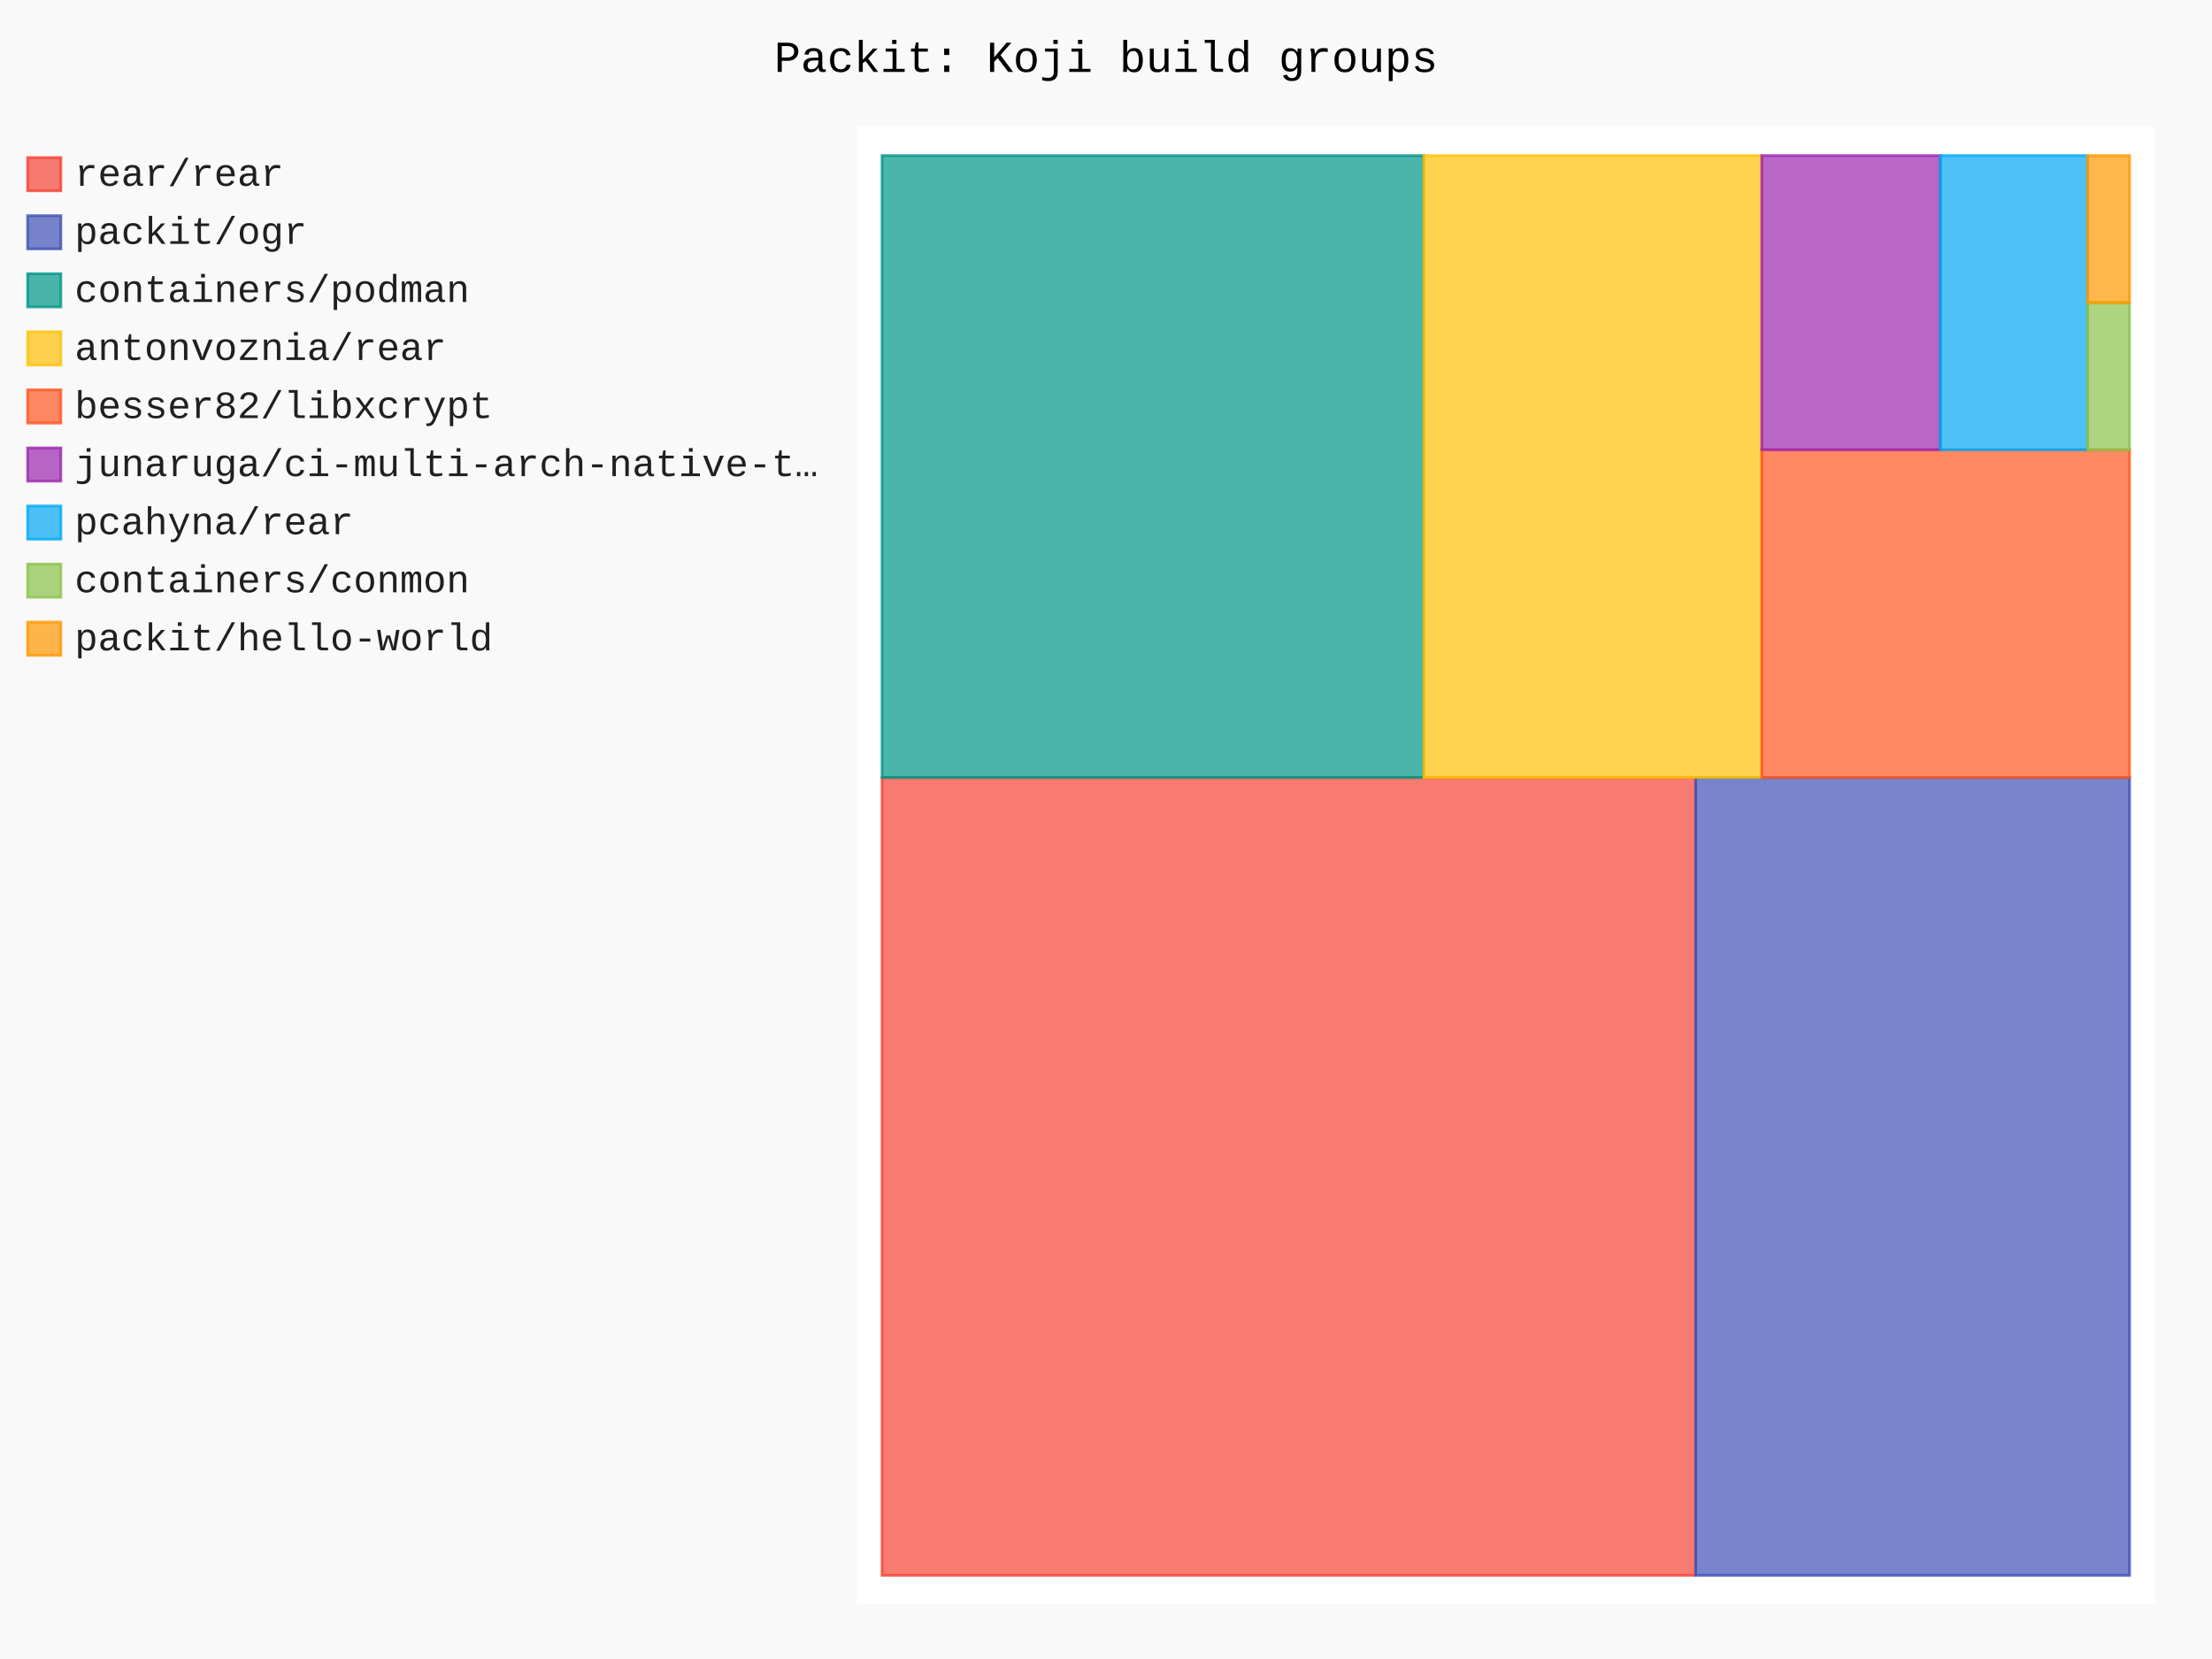
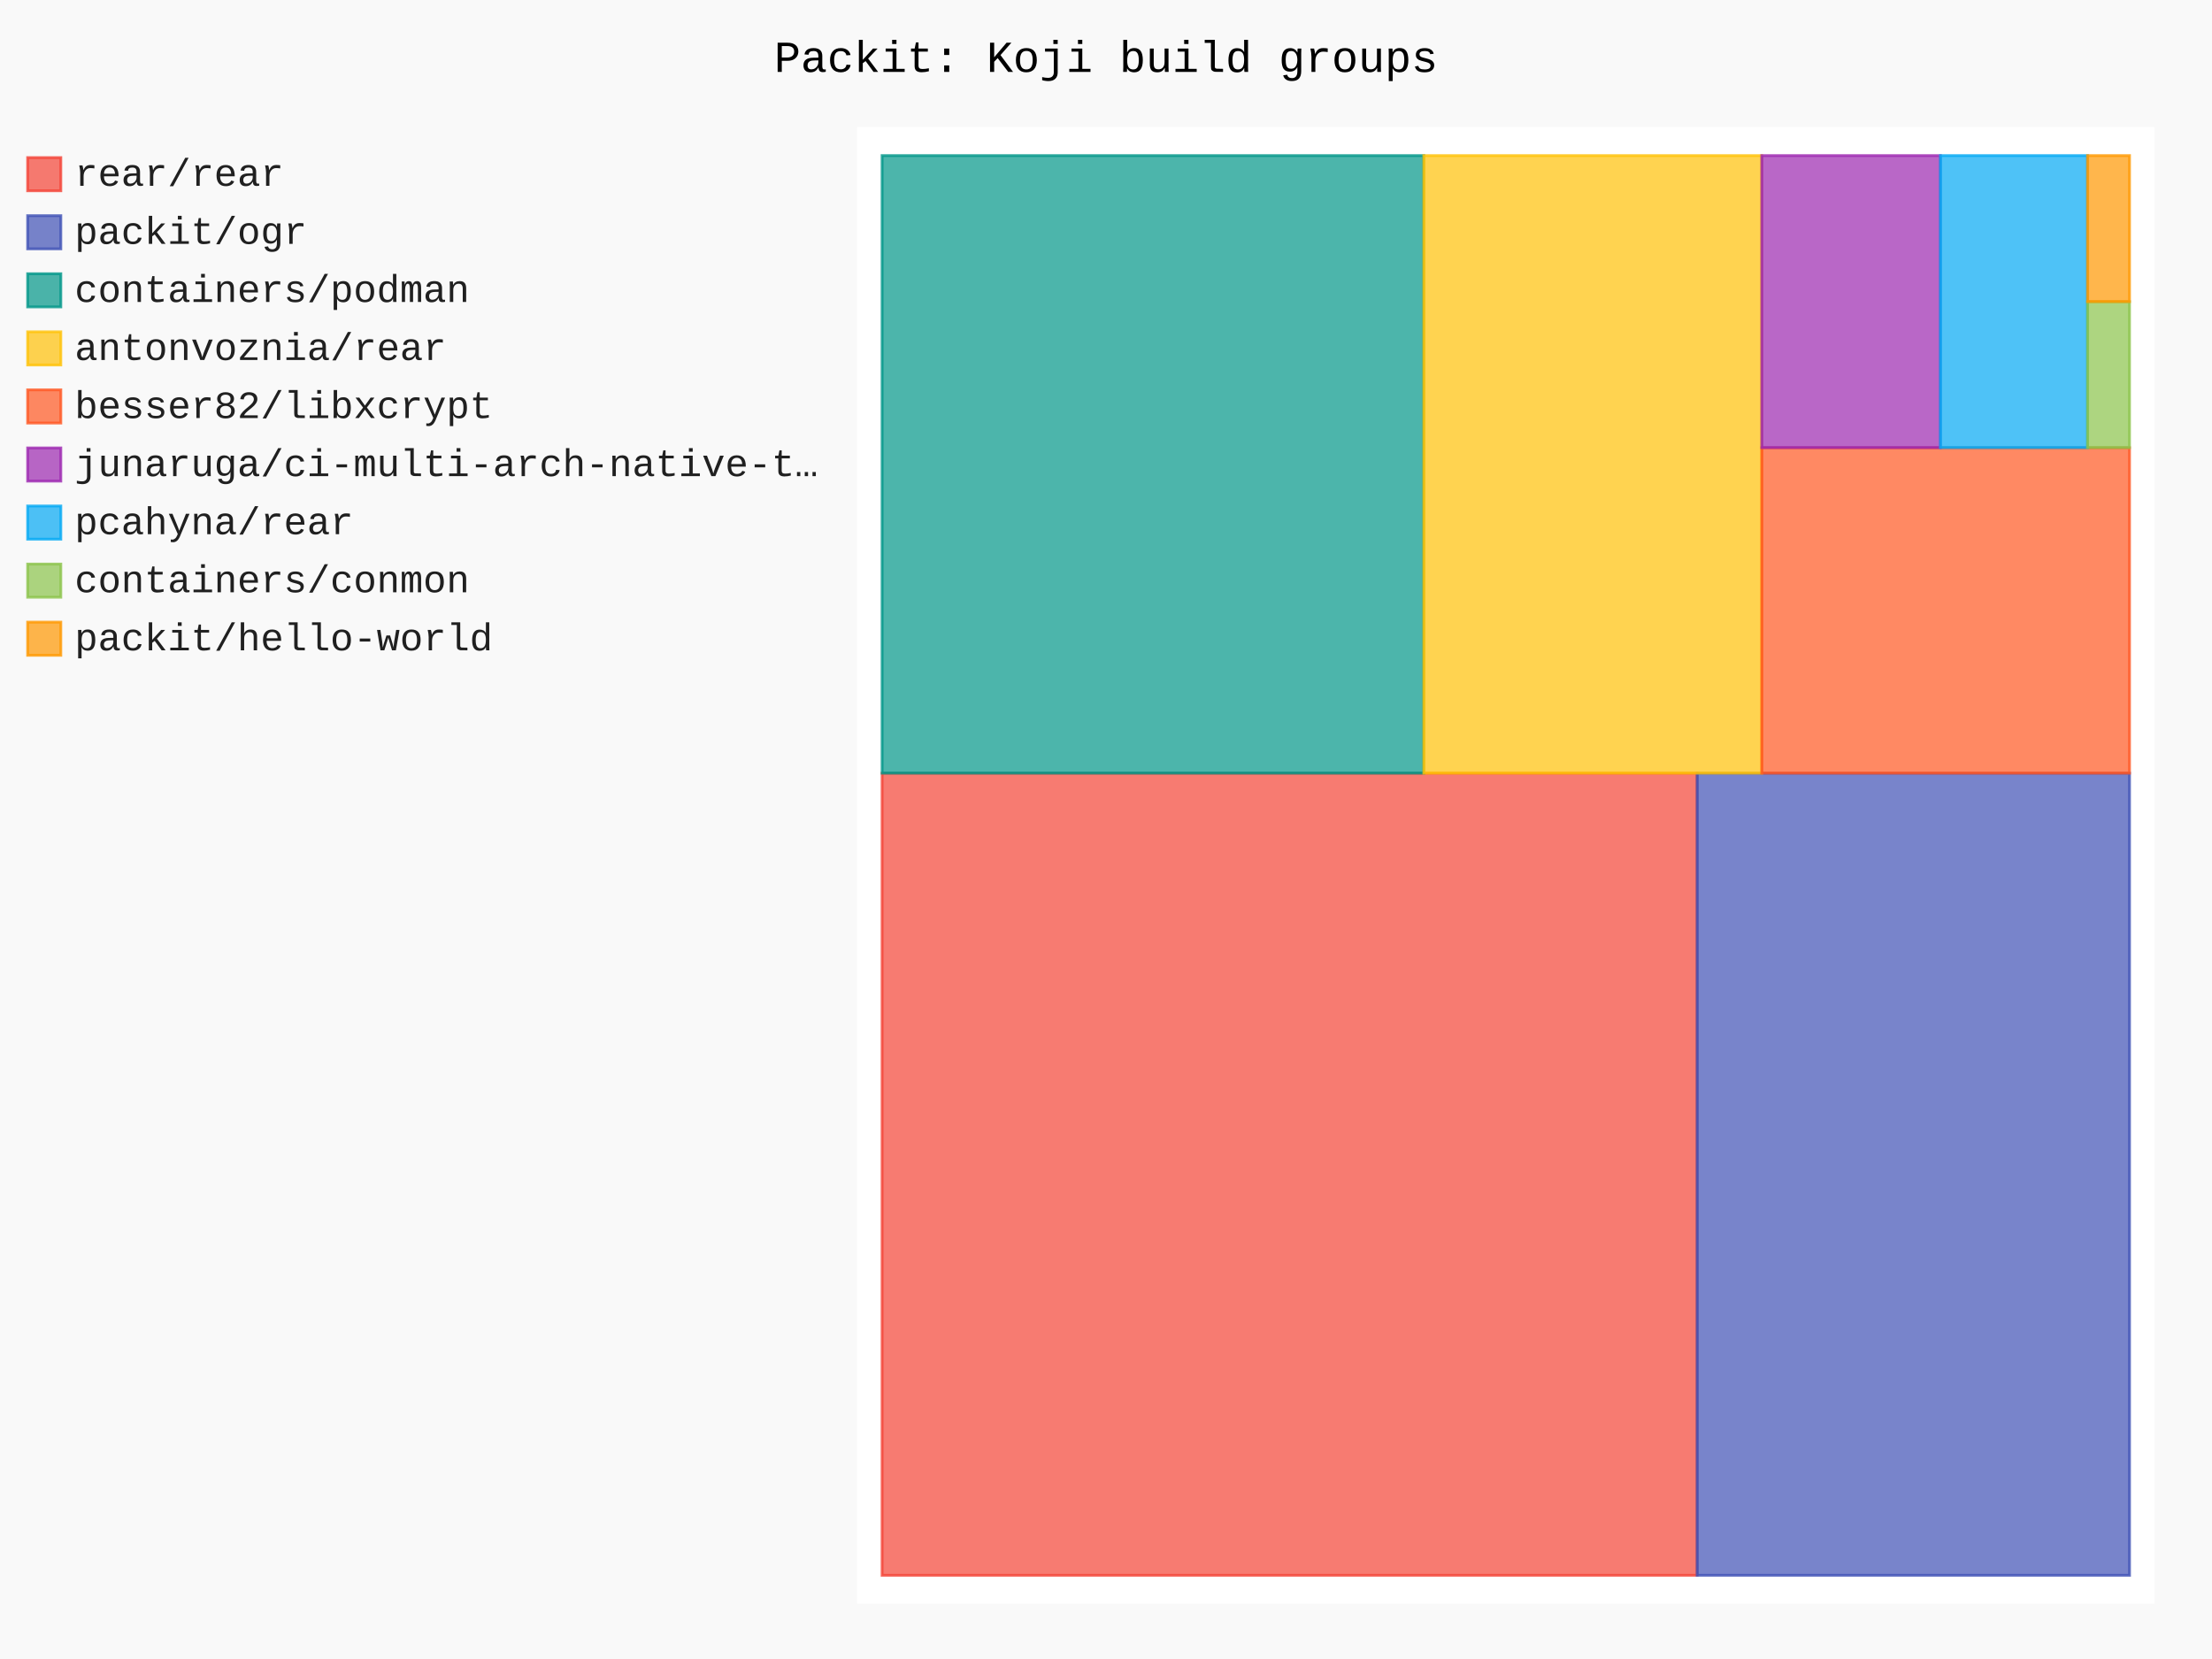
- <svg xmlns="http://www.w3.org/2000/svg" id="chart-2a1143fd-1c5d-4791-9d91-473128c55526" class="pygal-chart" viewBox="0 0 800 600">
+ <svg xmlns="http://www.w3.org/2000/svg" id="chart-5421cf1d-b2e6-4460-8bf0-c335f2821b04" class="pygal-chart" viewBox="0 0 800 600">
  <defs>
-     <style type="text/css">#chart-2a1143fd-1c5d-4791-9d91-473128c55526{-webkit-user-select:none;-webkit-font-smoothing:antialiased;font-family:Consolas,"Liberation Mono",Menlo,Courier,monospace}#chart-2a1143fd-1c5d-4791-9d91-473128c55526 .title{font-family:Consolas,"Liberation Mono",Menlo,Courier,monospace;font-size:16px}#chart-2a1143fd-1c5d-4791-9d91-473128c55526 .legends .legend text{font-family:Consolas,"Liberation Mono",Menlo,Courier,monospace;font-size:14px}#chart-2a1143fd-1c5d-4791-9d91-473128c55526 .axis text{font-family:Consolas,"Liberation Mono",Menlo,Courier,monospace;font-size:10px}#chart-2a1143fd-1c5d-4791-9d91-473128c55526 .axis text.major{font-family:Consolas,"Liberation Mono",Menlo,Courier,monospace;font-size:10px}#chart-2a1143fd-1c5d-4791-9d91-473128c55526 .text-overlay text.value{font-family:Consolas,"Liberation Mono",Menlo,Courier,monospace;font-size:16px}#chart-2a1143fd-1c5d-4791-9d91-473128c55526 .text-overlay text.label{font-family:Consolas,"Liberation Mono",Menlo,Courier,monospace;font-size:10px}#chart-2a1143fd-1c5d-4791-9d91-473128c55526 .tooltip{font-family:Consolas,"Liberation Mono",Menlo,Courier,monospace;font-size:14px}#chart-2a1143fd-1c5d-4791-9d91-473128c55526 text.no_data{font-family:Consolas,"Liberation Mono",Menlo,Courier,monospace;font-size:64px}
- #chart-2a1143fd-1c5d-4791-9d91-473128c55526{background-color:rgba(249,249,249,1)}#chart-2a1143fd-1c5d-4791-9d91-473128c55526 path,#chart-2a1143fd-1c5d-4791-9d91-473128c55526 line,#chart-2a1143fd-1c5d-4791-9d91-473128c55526 rect,#chart-2a1143fd-1c5d-4791-9d91-473128c55526 circle{-webkit-transition:150ms;-moz-transition:150ms;transition:150ms}#chart-2a1143fd-1c5d-4791-9d91-473128c55526 .graph &gt; .background{fill:rgba(249,249,249,1)}#chart-2a1143fd-1c5d-4791-9d91-473128c55526 .plot &gt; .background{fill:rgba(255,255,255,1)}#chart-2a1143fd-1c5d-4791-9d91-473128c55526 .graph{fill:rgba(0,0,0,.87)}#chart-2a1143fd-1c5d-4791-9d91-473128c55526 text.no_data{fill:rgba(0,0,0,1)}#chart-2a1143fd-1c5d-4791-9d91-473128c55526 .title{fill:rgba(0,0,0,1)}#chart-2a1143fd-1c5d-4791-9d91-473128c55526 .legends .legend text{fill:rgba(0,0,0,.87)}#chart-2a1143fd-1c5d-4791-9d91-473128c55526 .legends .legend:hover text{fill:rgba(0,0,0,1)}#chart-2a1143fd-1c5d-4791-9d91-473128c55526 .axis .line{stroke:rgba(0,0,0,1)}#chart-2a1143fd-1c5d-4791-9d91-473128c55526 .axis .guide.line{stroke:rgba(0,0,0,.54)}#chart-2a1143fd-1c5d-4791-9d91-473128c55526 .axis .major.line{stroke:rgba(0,0,0,.87)}#chart-2a1143fd-1c5d-4791-9d91-473128c55526 .axis text.major{fill:rgba(0,0,0,1)}#chart-2a1143fd-1c5d-4791-9d91-473128c55526 .axis.y .guides:hover .guide.line,#chart-2a1143fd-1c5d-4791-9d91-473128c55526 .line-graph .axis.x .guides:hover .guide.line,#chart-2a1143fd-1c5d-4791-9d91-473128c55526 .stackedline-graph .axis.x .guides:hover .guide.line,#chart-2a1143fd-1c5d-4791-9d91-473128c55526 .xy-graph .axis.x .guides:hover .guide.line{stroke:rgba(0,0,0,1)}#chart-2a1143fd-1c5d-4791-9d91-473128c55526 .axis .guides:hover text{fill:rgba(0,0,0,1)}#chart-2a1143fd-1c5d-4791-9d91-473128c55526 .reactive{fill-opacity:.7;stroke-opacity:.8;stroke-width:1}#chart-2a1143fd-1c5d-4791-9d91-473128c55526 .ci{stroke:rgba(0,0,0,.87)}#chart-2a1143fd-1c5d-4791-9d91-473128c55526 .reactive.active,#chart-2a1143fd-1c5d-4791-9d91-473128c55526 .active .reactive{fill-opacity:.8;stroke-opacity:.9;stroke-width:4}#chart-2a1143fd-1c5d-4791-9d91-473128c55526 .ci .reactive.active{stroke-width:1.5}#chart-2a1143fd-1c5d-4791-9d91-473128c55526 .series text{fill:rgba(0,0,0,1)}#chart-2a1143fd-1c5d-4791-9d91-473128c55526 .tooltip rect{fill:rgba(255,255,255,1);stroke:rgba(0,0,0,1);-webkit-transition:opacity 150ms;-moz-transition:opacity 150ms;transition:opacity 150ms}#chart-2a1143fd-1c5d-4791-9d91-473128c55526 .tooltip .label{fill:rgba(0,0,0,.87)}#chart-2a1143fd-1c5d-4791-9d91-473128c55526 .tooltip .label{fill:rgba(0,0,0,.87)}#chart-2a1143fd-1c5d-4791-9d91-473128c55526 .tooltip .legend{font-size:.8em;fill:rgba(0,0,0,.54)}#chart-2a1143fd-1c5d-4791-9d91-473128c55526 .tooltip .x_label{font-size:.6em;fill:rgba(0,0,0,1)}#chart-2a1143fd-1c5d-4791-9d91-473128c55526 .tooltip .xlink{font-size:.5em;text-decoration:underline}#chart-2a1143fd-1c5d-4791-9d91-473128c55526 .tooltip .value{font-size:1.5em}#chart-2a1143fd-1c5d-4791-9d91-473128c55526 .bound{font-size:.5em}#chart-2a1143fd-1c5d-4791-9d91-473128c55526 .max-value{font-size:.75em;fill:rgba(0,0,0,.54)}#chart-2a1143fd-1c5d-4791-9d91-473128c55526 .map-element{fill:rgba(255,255,255,1);stroke:rgba(0,0,0,.54) !important}#chart-2a1143fd-1c5d-4791-9d91-473128c55526 .map-element .reactive{fill-opacity:inherit;stroke-opacity:inherit}#chart-2a1143fd-1c5d-4791-9d91-473128c55526 .color-0,#chart-2a1143fd-1c5d-4791-9d91-473128c55526 .color-0 a:visited{stroke:#F44336;fill:#F44336}#chart-2a1143fd-1c5d-4791-9d91-473128c55526 .color-1,#chart-2a1143fd-1c5d-4791-9d91-473128c55526 .color-1 a:visited{stroke:#3F51B5;fill:#3F51B5}#chart-2a1143fd-1c5d-4791-9d91-473128c55526 .color-2,#chart-2a1143fd-1c5d-4791-9d91-473128c55526 .color-2 a:visited{stroke:#009688;fill:#009688}#chart-2a1143fd-1c5d-4791-9d91-473128c55526 .color-3,#chart-2a1143fd-1c5d-4791-9d91-473128c55526 .color-3 a:visited{stroke:#FFC107;fill:#FFC107}#chart-2a1143fd-1c5d-4791-9d91-473128c55526 .color-4,#chart-2a1143fd-1c5d-4791-9d91-473128c55526 .color-4 a:visited{stroke:#FF5722;fill:#FF5722}#chart-2a1143fd-1c5d-4791-9d91-473128c55526 .color-5,#chart-2a1143fd-1c5d-4791-9d91-473128c55526 .color-5 a:visited{stroke:#9C27B0;fill:#9C27B0}#chart-2a1143fd-1c5d-4791-9d91-473128c55526 .color-6,#chart-2a1143fd-1c5d-4791-9d91-473128c55526 .color-6 a:visited{stroke:#03A9F4;fill:#03A9F4}#chart-2a1143fd-1c5d-4791-9d91-473128c55526 .color-7,#chart-2a1143fd-1c5d-4791-9d91-473128c55526 .color-7 a:visited{stroke:#8BC34A;fill:#8BC34A}#chart-2a1143fd-1c5d-4791-9d91-473128c55526 .color-8,#chart-2a1143fd-1c5d-4791-9d91-473128c55526 .color-8 a:visited{stroke:#FF9800;fill:#FF9800}#chart-2a1143fd-1c5d-4791-9d91-473128c55526 .text-overlay .color-0 text{fill:black}#chart-2a1143fd-1c5d-4791-9d91-473128c55526 .text-overlay .color-1 text{fill:black}#chart-2a1143fd-1c5d-4791-9d91-473128c55526 .text-overlay .color-2 text{fill:black}#chart-2a1143fd-1c5d-4791-9d91-473128c55526 .text-overlay .color-3 text{fill:black}#chart-2a1143fd-1c5d-4791-9d91-473128c55526 .text-overlay .color-4 text{fill:black}#chart-2a1143fd-1c5d-4791-9d91-473128c55526 .text-overlay .color-5 text{fill:black}#chart-2a1143fd-1c5d-4791-9d91-473128c55526 .text-overlay .color-6 text{fill:black}#chart-2a1143fd-1c5d-4791-9d91-473128c55526 .text-overlay .color-7 text{fill:black}#chart-2a1143fd-1c5d-4791-9d91-473128c55526 .text-overlay .color-8 text{fill:black}
- #chart-2a1143fd-1c5d-4791-9d91-473128c55526 text.no_data{text-anchor:middle}#chart-2a1143fd-1c5d-4791-9d91-473128c55526 .guide.line{fill:none}#chart-2a1143fd-1c5d-4791-9d91-473128c55526 .centered{text-anchor:middle}#chart-2a1143fd-1c5d-4791-9d91-473128c55526 .title{text-anchor:middle}#chart-2a1143fd-1c5d-4791-9d91-473128c55526 .legends .legend text{fill-opacity:1}#chart-2a1143fd-1c5d-4791-9d91-473128c55526 .axis.x text{text-anchor:middle}#chart-2a1143fd-1c5d-4791-9d91-473128c55526 .axis.x:not(.web) text[transform]{text-anchor:start}#chart-2a1143fd-1c5d-4791-9d91-473128c55526 .axis.x:not(.web) text[transform].backwards{text-anchor:end}#chart-2a1143fd-1c5d-4791-9d91-473128c55526 .axis.y text{text-anchor:end}#chart-2a1143fd-1c5d-4791-9d91-473128c55526 .axis.y text[transform].backwards{text-anchor:start}#chart-2a1143fd-1c5d-4791-9d91-473128c55526 .axis.y2 text{text-anchor:start}#chart-2a1143fd-1c5d-4791-9d91-473128c55526 .axis.y2 text[transform].backwards{text-anchor:end}#chart-2a1143fd-1c5d-4791-9d91-473128c55526 .axis .guide.line{stroke-dasharray:4,4;stroke:black}#chart-2a1143fd-1c5d-4791-9d91-473128c55526 .axis .major.guide.line{stroke-dasharray:6,6;stroke:black}#chart-2a1143fd-1c5d-4791-9d91-473128c55526 .horizontal .axis.y .guide.line,#chart-2a1143fd-1c5d-4791-9d91-473128c55526 .horizontal .axis.y2 .guide.line,#chart-2a1143fd-1c5d-4791-9d91-473128c55526 .vertical .axis.x .guide.line{opacity:0}#chart-2a1143fd-1c5d-4791-9d91-473128c55526 .horizontal .axis.always_show .guide.line,#chart-2a1143fd-1c5d-4791-9d91-473128c55526 .vertical .axis.always_show .guide.line{opacity:1 !important}#chart-2a1143fd-1c5d-4791-9d91-473128c55526 .axis.y .guides:hover .guide.line,#chart-2a1143fd-1c5d-4791-9d91-473128c55526 .axis.y2 .guides:hover .guide.line,#chart-2a1143fd-1c5d-4791-9d91-473128c55526 .axis.x .guides:hover .guide.line{opacity:1}#chart-2a1143fd-1c5d-4791-9d91-473128c55526 .axis .guides:hover text{opacity:1}#chart-2a1143fd-1c5d-4791-9d91-473128c55526 .nofill{fill:none}#chart-2a1143fd-1c5d-4791-9d91-473128c55526 .subtle-fill{fill-opacity:.2}#chart-2a1143fd-1c5d-4791-9d91-473128c55526 .dot{stroke-width:1px;fill-opacity:1;stroke-opacity:1}#chart-2a1143fd-1c5d-4791-9d91-473128c55526 .dot.active{stroke-width:5px}#chart-2a1143fd-1c5d-4791-9d91-473128c55526 .dot.negative{fill:transparent}#chart-2a1143fd-1c5d-4791-9d91-473128c55526 text,#chart-2a1143fd-1c5d-4791-9d91-473128c55526 tspan{stroke:none !important}#chart-2a1143fd-1c5d-4791-9d91-473128c55526 .series text.active{opacity:1}#chart-2a1143fd-1c5d-4791-9d91-473128c55526 .tooltip rect{fill-opacity:.95;stroke-width:.5}#chart-2a1143fd-1c5d-4791-9d91-473128c55526 .tooltip text{fill-opacity:1}#chart-2a1143fd-1c5d-4791-9d91-473128c55526 .showable{visibility:hidden}#chart-2a1143fd-1c5d-4791-9d91-473128c55526 .showable.shown{visibility:visible}#chart-2a1143fd-1c5d-4791-9d91-473128c55526 .gauge-background{fill:rgba(229,229,229,1);stroke:none}#chart-2a1143fd-1c5d-4791-9d91-473128c55526 .bg-lines{stroke:rgba(249,249,249,1);stroke-width:2px}</style>
+     <style type="text/css">#chart-5421cf1d-b2e6-4460-8bf0-c335f2821b04{-webkit-user-select:none;-webkit-font-smoothing:antialiased;font-family:Consolas,"Liberation Mono",Menlo,Courier,monospace}#chart-5421cf1d-b2e6-4460-8bf0-c335f2821b04 .title{font-family:Consolas,"Liberation Mono",Menlo,Courier,monospace;font-size:16px}#chart-5421cf1d-b2e6-4460-8bf0-c335f2821b04 .legends .legend text{font-family:Consolas,"Liberation Mono",Menlo,Courier,monospace;font-size:14px}#chart-5421cf1d-b2e6-4460-8bf0-c335f2821b04 .axis text{font-family:Consolas,"Liberation Mono",Menlo,Courier,monospace;font-size:10px}#chart-5421cf1d-b2e6-4460-8bf0-c335f2821b04 .axis text.major{font-family:Consolas,"Liberation Mono",Menlo,Courier,monospace;font-size:10px}#chart-5421cf1d-b2e6-4460-8bf0-c335f2821b04 .text-overlay text.value{font-family:Consolas,"Liberation Mono",Menlo,Courier,monospace;font-size:16px}#chart-5421cf1d-b2e6-4460-8bf0-c335f2821b04 .text-overlay text.label{font-family:Consolas,"Liberation Mono",Menlo,Courier,monospace;font-size:10px}#chart-5421cf1d-b2e6-4460-8bf0-c335f2821b04 .tooltip{font-family:Consolas,"Liberation Mono",Menlo,Courier,monospace;font-size:14px}#chart-5421cf1d-b2e6-4460-8bf0-c335f2821b04 text.no_data{font-family:Consolas,"Liberation Mono",Menlo,Courier,monospace;font-size:64px}
+ #chart-5421cf1d-b2e6-4460-8bf0-c335f2821b04{background-color:rgba(249,249,249,1)}#chart-5421cf1d-b2e6-4460-8bf0-c335f2821b04 path,#chart-5421cf1d-b2e6-4460-8bf0-c335f2821b04 line,#chart-5421cf1d-b2e6-4460-8bf0-c335f2821b04 rect,#chart-5421cf1d-b2e6-4460-8bf0-c335f2821b04 circle{-webkit-transition:150ms;-moz-transition:150ms;transition:150ms}#chart-5421cf1d-b2e6-4460-8bf0-c335f2821b04 .graph &gt; .background{fill:rgba(249,249,249,1)}#chart-5421cf1d-b2e6-4460-8bf0-c335f2821b04 .plot &gt; .background{fill:rgba(255,255,255,1)}#chart-5421cf1d-b2e6-4460-8bf0-c335f2821b04 .graph{fill:rgba(0,0,0,.87)}#chart-5421cf1d-b2e6-4460-8bf0-c335f2821b04 text.no_data{fill:rgba(0,0,0,1)}#chart-5421cf1d-b2e6-4460-8bf0-c335f2821b04 .title{fill:rgba(0,0,0,1)}#chart-5421cf1d-b2e6-4460-8bf0-c335f2821b04 .legends .legend text{fill:rgba(0,0,0,.87)}#chart-5421cf1d-b2e6-4460-8bf0-c335f2821b04 .legends .legend:hover text{fill:rgba(0,0,0,1)}#chart-5421cf1d-b2e6-4460-8bf0-c335f2821b04 .axis .line{stroke:rgba(0,0,0,1)}#chart-5421cf1d-b2e6-4460-8bf0-c335f2821b04 .axis .guide.line{stroke:rgba(0,0,0,.54)}#chart-5421cf1d-b2e6-4460-8bf0-c335f2821b04 .axis .major.line{stroke:rgba(0,0,0,.87)}#chart-5421cf1d-b2e6-4460-8bf0-c335f2821b04 .axis text.major{fill:rgba(0,0,0,1)}#chart-5421cf1d-b2e6-4460-8bf0-c335f2821b04 .axis.y .guides:hover .guide.line,#chart-5421cf1d-b2e6-4460-8bf0-c335f2821b04 .line-graph .axis.x .guides:hover .guide.line,#chart-5421cf1d-b2e6-4460-8bf0-c335f2821b04 .stackedline-graph .axis.x .guides:hover .guide.line,#chart-5421cf1d-b2e6-4460-8bf0-c335f2821b04 .xy-graph .axis.x .guides:hover .guide.line{stroke:rgba(0,0,0,1)}#chart-5421cf1d-b2e6-4460-8bf0-c335f2821b04 .axis .guides:hover text{fill:rgba(0,0,0,1)}#chart-5421cf1d-b2e6-4460-8bf0-c335f2821b04 .reactive{fill-opacity:.7;stroke-opacity:.8;stroke-width:1}#chart-5421cf1d-b2e6-4460-8bf0-c335f2821b04 .ci{stroke:rgba(0,0,0,.87)}#chart-5421cf1d-b2e6-4460-8bf0-c335f2821b04 .reactive.active,#chart-5421cf1d-b2e6-4460-8bf0-c335f2821b04 .active .reactive{fill-opacity:.8;stroke-opacity:.9;stroke-width:4}#chart-5421cf1d-b2e6-4460-8bf0-c335f2821b04 .ci .reactive.active{stroke-width:1.5}#chart-5421cf1d-b2e6-4460-8bf0-c335f2821b04 .series text{fill:rgba(0,0,0,1)}#chart-5421cf1d-b2e6-4460-8bf0-c335f2821b04 .tooltip rect{fill:rgba(255,255,255,1);stroke:rgba(0,0,0,1);-webkit-transition:opacity 150ms;-moz-transition:opacity 150ms;transition:opacity 150ms}#chart-5421cf1d-b2e6-4460-8bf0-c335f2821b04 .tooltip .label{fill:rgba(0,0,0,.87)}#chart-5421cf1d-b2e6-4460-8bf0-c335f2821b04 .tooltip .label{fill:rgba(0,0,0,.87)}#chart-5421cf1d-b2e6-4460-8bf0-c335f2821b04 .tooltip .legend{font-size:.8em;fill:rgba(0,0,0,.54)}#chart-5421cf1d-b2e6-4460-8bf0-c335f2821b04 .tooltip .x_label{font-size:.6em;fill:rgba(0,0,0,1)}#chart-5421cf1d-b2e6-4460-8bf0-c335f2821b04 .tooltip .xlink{font-size:.5em;text-decoration:underline}#chart-5421cf1d-b2e6-4460-8bf0-c335f2821b04 .tooltip .value{font-size:1.5em}#chart-5421cf1d-b2e6-4460-8bf0-c335f2821b04 .bound{font-size:.5em}#chart-5421cf1d-b2e6-4460-8bf0-c335f2821b04 .max-value{font-size:.75em;fill:rgba(0,0,0,.54)}#chart-5421cf1d-b2e6-4460-8bf0-c335f2821b04 .map-element{fill:rgba(255,255,255,1);stroke:rgba(0,0,0,.54) !important}#chart-5421cf1d-b2e6-4460-8bf0-c335f2821b04 .map-element .reactive{fill-opacity:inherit;stroke-opacity:inherit}#chart-5421cf1d-b2e6-4460-8bf0-c335f2821b04 .color-0,#chart-5421cf1d-b2e6-4460-8bf0-c335f2821b04 .color-0 a:visited{stroke:#F44336;fill:#F44336}#chart-5421cf1d-b2e6-4460-8bf0-c335f2821b04 .color-1,#chart-5421cf1d-b2e6-4460-8bf0-c335f2821b04 .color-1 a:visited{stroke:#3F51B5;fill:#3F51B5}#chart-5421cf1d-b2e6-4460-8bf0-c335f2821b04 .color-2,#chart-5421cf1d-b2e6-4460-8bf0-c335f2821b04 .color-2 a:visited{stroke:#009688;fill:#009688}#chart-5421cf1d-b2e6-4460-8bf0-c335f2821b04 .color-3,#chart-5421cf1d-b2e6-4460-8bf0-c335f2821b04 .color-3 a:visited{stroke:#FFC107;fill:#FFC107}#chart-5421cf1d-b2e6-4460-8bf0-c335f2821b04 .color-4,#chart-5421cf1d-b2e6-4460-8bf0-c335f2821b04 .color-4 a:visited{stroke:#FF5722;fill:#FF5722}#chart-5421cf1d-b2e6-4460-8bf0-c335f2821b04 .color-5,#chart-5421cf1d-b2e6-4460-8bf0-c335f2821b04 .color-5 a:visited{stroke:#9C27B0;fill:#9C27B0}#chart-5421cf1d-b2e6-4460-8bf0-c335f2821b04 .color-6,#chart-5421cf1d-b2e6-4460-8bf0-c335f2821b04 .color-6 a:visited{stroke:#03A9F4;fill:#03A9F4}#chart-5421cf1d-b2e6-4460-8bf0-c335f2821b04 .color-7,#chart-5421cf1d-b2e6-4460-8bf0-c335f2821b04 .color-7 a:visited{stroke:#8BC34A;fill:#8BC34A}#chart-5421cf1d-b2e6-4460-8bf0-c335f2821b04 .color-8,#chart-5421cf1d-b2e6-4460-8bf0-c335f2821b04 .color-8 a:visited{stroke:#FF9800;fill:#FF9800}#chart-5421cf1d-b2e6-4460-8bf0-c335f2821b04 .text-overlay .color-0 text{fill:black}#chart-5421cf1d-b2e6-4460-8bf0-c335f2821b04 .text-overlay .color-1 text{fill:black}#chart-5421cf1d-b2e6-4460-8bf0-c335f2821b04 .text-overlay .color-2 text{fill:black}#chart-5421cf1d-b2e6-4460-8bf0-c335f2821b04 .text-overlay .color-3 text{fill:black}#chart-5421cf1d-b2e6-4460-8bf0-c335f2821b04 .text-overlay .color-4 text{fill:black}#chart-5421cf1d-b2e6-4460-8bf0-c335f2821b04 .text-overlay .color-5 text{fill:black}#chart-5421cf1d-b2e6-4460-8bf0-c335f2821b04 .text-overlay .color-6 text{fill:black}#chart-5421cf1d-b2e6-4460-8bf0-c335f2821b04 .text-overlay .color-7 text{fill:black}#chart-5421cf1d-b2e6-4460-8bf0-c335f2821b04 .text-overlay .color-8 text{fill:black}
+ #chart-5421cf1d-b2e6-4460-8bf0-c335f2821b04 text.no_data{text-anchor:middle}#chart-5421cf1d-b2e6-4460-8bf0-c335f2821b04 .guide.line{fill:none}#chart-5421cf1d-b2e6-4460-8bf0-c335f2821b04 .centered{text-anchor:middle}#chart-5421cf1d-b2e6-4460-8bf0-c335f2821b04 .title{text-anchor:middle}#chart-5421cf1d-b2e6-4460-8bf0-c335f2821b04 .legends .legend text{fill-opacity:1}#chart-5421cf1d-b2e6-4460-8bf0-c335f2821b04 .axis.x text{text-anchor:middle}#chart-5421cf1d-b2e6-4460-8bf0-c335f2821b04 .axis.x:not(.web) text[transform]{text-anchor:start}#chart-5421cf1d-b2e6-4460-8bf0-c335f2821b04 .axis.x:not(.web) text[transform].backwards{text-anchor:end}#chart-5421cf1d-b2e6-4460-8bf0-c335f2821b04 .axis.y text{text-anchor:end}#chart-5421cf1d-b2e6-4460-8bf0-c335f2821b04 .axis.y text[transform].backwards{text-anchor:start}#chart-5421cf1d-b2e6-4460-8bf0-c335f2821b04 .axis.y2 text{text-anchor:start}#chart-5421cf1d-b2e6-4460-8bf0-c335f2821b04 .axis.y2 text[transform].backwards{text-anchor:end}#chart-5421cf1d-b2e6-4460-8bf0-c335f2821b04 .axis .guide.line{stroke-dasharray:4,4;stroke:black}#chart-5421cf1d-b2e6-4460-8bf0-c335f2821b04 .axis .major.guide.line{stroke-dasharray:6,6;stroke:black}#chart-5421cf1d-b2e6-4460-8bf0-c335f2821b04 .horizontal .axis.y .guide.line,#chart-5421cf1d-b2e6-4460-8bf0-c335f2821b04 .horizontal .axis.y2 .guide.line,#chart-5421cf1d-b2e6-4460-8bf0-c335f2821b04 .vertical .axis.x .guide.line{opacity:0}#chart-5421cf1d-b2e6-4460-8bf0-c335f2821b04 .horizontal .axis.always_show .guide.line,#chart-5421cf1d-b2e6-4460-8bf0-c335f2821b04 .vertical .axis.always_show .guide.line{opacity:1 !important}#chart-5421cf1d-b2e6-4460-8bf0-c335f2821b04 .axis.y .guides:hover .guide.line,#chart-5421cf1d-b2e6-4460-8bf0-c335f2821b04 .axis.y2 .guides:hover .guide.line,#chart-5421cf1d-b2e6-4460-8bf0-c335f2821b04 .axis.x .guides:hover .guide.line{opacity:1}#chart-5421cf1d-b2e6-4460-8bf0-c335f2821b04 .axis .guides:hover text{opacity:1}#chart-5421cf1d-b2e6-4460-8bf0-c335f2821b04 .nofill{fill:none}#chart-5421cf1d-b2e6-4460-8bf0-c335f2821b04 .subtle-fill{fill-opacity:.2}#chart-5421cf1d-b2e6-4460-8bf0-c335f2821b04 .dot{stroke-width:1px;fill-opacity:1;stroke-opacity:1}#chart-5421cf1d-b2e6-4460-8bf0-c335f2821b04 .dot.active{stroke-width:5px}#chart-5421cf1d-b2e6-4460-8bf0-c335f2821b04 .dot.negative{fill:transparent}#chart-5421cf1d-b2e6-4460-8bf0-c335f2821b04 text,#chart-5421cf1d-b2e6-4460-8bf0-c335f2821b04 tspan{stroke:none !important}#chart-5421cf1d-b2e6-4460-8bf0-c335f2821b04 .series text.active{opacity:1}#chart-5421cf1d-b2e6-4460-8bf0-c335f2821b04 .tooltip rect{fill-opacity:.95;stroke-width:.5}#chart-5421cf1d-b2e6-4460-8bf0-c335f2821b04 .tooltip text{fill-opacity:1}#chart-5421cf1d-b2e6-4460-8bf0-c335f2821b04 .showable{visibility:hidden}#chart-5421cf1d-b2e6-4460-8bf0-c335f2821b04 .showable.shown{visibility:visible}#chart-5421cf1d-b2e6-4460-8bf0-c335f2821b04 .gauge-background{fill:rgba(229,229,229,1);stroke:none}#chart-5421cf1d-b2e6-4460-8bf0-c335f2821b04 .bg-lines{stroke:rgba(249,249,249,1);stroke-width:2px}</style>
  </defs>
  <g class="graph treemap-graph vertical">
    <rect x="0" y="0" width="800" height="600" class="background" />
    <g transform="translate(310, 46)" class="plot">
      <rect x="0" y="0" width="469.2" height="534" class="background" />
      <g class="series serie-0 color-0">
        <g class="rects">
          <g class="rect">
-             <rect x="9.023" y="235.189" width="294.231" height="288.542" class="rect reactive tooltip-trigger" />
+             <rect x="9.023" y="233.629" width="294.772" height="290.101" class="rect reactive tooltip-trigger" />
          </g>
        </g>
      </g>
      <g class="series serie-1 color-1">
        <g class="rects">
          <g class="rect">
-             <rect x="303.254" y="235.189" width="156.923" height="288.542" class="rect reactive tooltip-trigger" />
+             <rect x="303.795" y="233.629" width="156.382" height="290.101" class="rect reactive tooltip-trigger" />
          </g>
        </g>
      </g>
      <g class="series serie-2 color-2">
        <g class="rects">
          <g class="rect">
-             <rect x="9.023" y="10.269" width="195.919" height="224.919" class="rect reactive tooltip-trigger" />
+             <rect x="9.023" y="10.269" width="195.919" height="223.36" class="rect reactive tooltip-trigger" />
          </g>
        </g>
      </g>
      <g class="series serie-3 color-3">
        <g class="rects">
          <g class="rect">
-             <rect x="204.942" y="10.269" width="122.225" height="224.919" class="rect reactive tooltip-trigger" />
+             <rect x="204.942" y="10.269" width="122.225" height="223.36" class="rect reactive tooltip-trigger" />
          </g>
        </g>
      </g>
      <g class="series serie-4 color-4">
        <g class="rects">
          <g class="rect">
-             <rect x="327.167" y="116.65" width="133.01" height="118.539" class="rect reactive tooltip-trigger" />
+             <rect x="327.167" y="115.913" width="133.01" height="117.717" class="rect reactive tooltip-trigger" />
          </g>
        </g>
      </g>
      <g class="series serie-5 color-5">
        <g class="rects">
          <g class="rect">
-             <rect x="327.167" y="10.269" width="64.605" height="106.381" class="rect reactive tooltip-trigger" />
+             <rect x="327.167" y="10.269" width="64.605" height="105.643" class="rect reactive tooltip-trigger" />
          </g>
        </g>
      </g>
      <g class="series serie-6 color-6">
        <g class="rects">
          <g class="rect">
-             <rect x="391.772" y="10.269" width="53.204" height="106.381" class="rect reactive tooltip-trigger" />
+             <rect x="391.772" y="10.269" width="53.204" height="105.643" class="rect reactive tooltip-trigger" />
          </g>
        </g>
      </g>
      <g class="series serie-7 color-7">
        <g class="rects">
          <g class="rect">
-             <rect x="444.976" y="63.46" width="15.201" height="53.19" class="rect reactive tooltip-trigger" />
+             <rect x="444.976" y="63.091" width="15.201" height="52.822" class="rect reactive tooltip-trigger" />
          </g>
        </g>
      </g>
      <g class="series serie-8 color-8">
        <g class="rects">
          <g class="rect">
-             <rect x="444.976" y="10.269" width="15.201" height="53.19" class="rect reactive tooltip-trigger" />
+             <rect x="444.976" y="10.269" width="15.201" height="52.822" class="rect reactive tooltip-trigger" />
          </g>
        </g>
      </g>
    </g>
    <g class="titles">
      <text x="400.0" y="26" class="title plot_title">Packit: Koji build groups</text>
    </g>
    <g transform="translate(310, 46)" class="plot overlay">
      <g class="series serie-0 color-0" />
      <g class="series serie-1 color-1" />
      <g class="series serie-2 color-2" />
      <g class="series serie-3 color-3" />
      <g class="series serie-4 color-4" />
      <g class="series serie-5 color-5" />
      <g class="series serie-6 color-6" />
      <g class="series serie-7 color-7" />
      <g class="series serie-8 color-8" />
    </g>
    <g transform="translate(310, 46)" class="plot text-overlay">
      <g class="series serie-0 color-0" />
      <g class="series serie-1 color-1" />
      <g class="series serie-2 color-2" />
      <g class="series serie-3 color-3" />
      <g class="series serie-4 color-4" />
      <g class="series serie-5 color-5" />
      <g class="series serie-6 color-6" />
      <g class="series serie-7 color-7" />
      <g class="series serie-8 color-8" />
    </g>
    <g transform="translate(310, 46)" class="plot tooltip-overlay">
      <g transform="translate(0 0)" style="opacity: 0" class="tooltip">
        <rect rx="0" ry="0" width="0" height="0" class="tooltip-box" />
        <g class="text" />
      </g>
    </g>
    <g transform="translate(10, 56)" class="legends">
      <g id="activate-serie-0" class="legend reactive activate-serie">
        <rect x="0.0" y="1.0" width="12" height="12" class="color-0 reactive" />
        <text x="17.0" y="11.2">rear/rear</text>
      </g>
      <g id="activate-serie-1" class="legend reactive activate-serie">
        <rect x="0.0" y="22.0" width="12" height="12" class="color-1 reactive" />
        <text x="17.0" y="32.2">packit/ogr</text>
      </g>
      <g id="activate-serie-2" class="legend reactive activate-serie">
        <rect x="0.0" y="43.0" width="12" height="12" class="color-2 reactive" />
        <text x="17.0" y="53.2">containers/podman</text>
      </g>
      <g id="activate-serie-3" class="legend reactive activate-serie">
        <rect x="0.0" y="64.0" width="12" height="12" class="color-3 reactive" />
        <text x="17.0" y="74.2">antonvoznia/rear</text>
      </g>
      <g id="activate-serie-4" class="legend reactive activate-serie">
        <rect x="0.0" y="85.0" width="12" height="12" class="color-4 reactive" />
        <text x="17.0" y="95.2">besser82/libxcrypt</text>
      </g>
      <g id="activate-serie-5" class="legend reactive activate-serie">
        <rect x="0.0" y="106.0" width="12" height="12" class="color-5 reactive" />
        <text x="17.0" y="116.2">junaruga/ci-multi-arch-native-t…</text>
      </g>
      <g id="activate-serie-6" class="legend reactive activate-serie">
        <rect x="0.0" y="127.0" width="12" height="12" class="color-6 reactive" />
        <text x="17.0" y="137.2">pcahyna/rear</text>
      </g>
      <g id="activate-serie-7" class="legend reactive activate-serie">
        <rect x="0.0" y="148.0" width="12" height="12" class="color-7 reactive" />
        <text x="17.0" y="158.2">containers/conmon</text>
      </g>
      <g id="activate-serie-8" class="legend reactive activate-serie">
        <rect x="0.0" y="169.0" width="12" height="12" class="color-8 reactive" />
        <text x="17.0" y="179.2">packit/hello-world</text>
      </g>
    </g>
    <g transform="translate(790, 56)" class="legends" />
  </g>
</svg>
